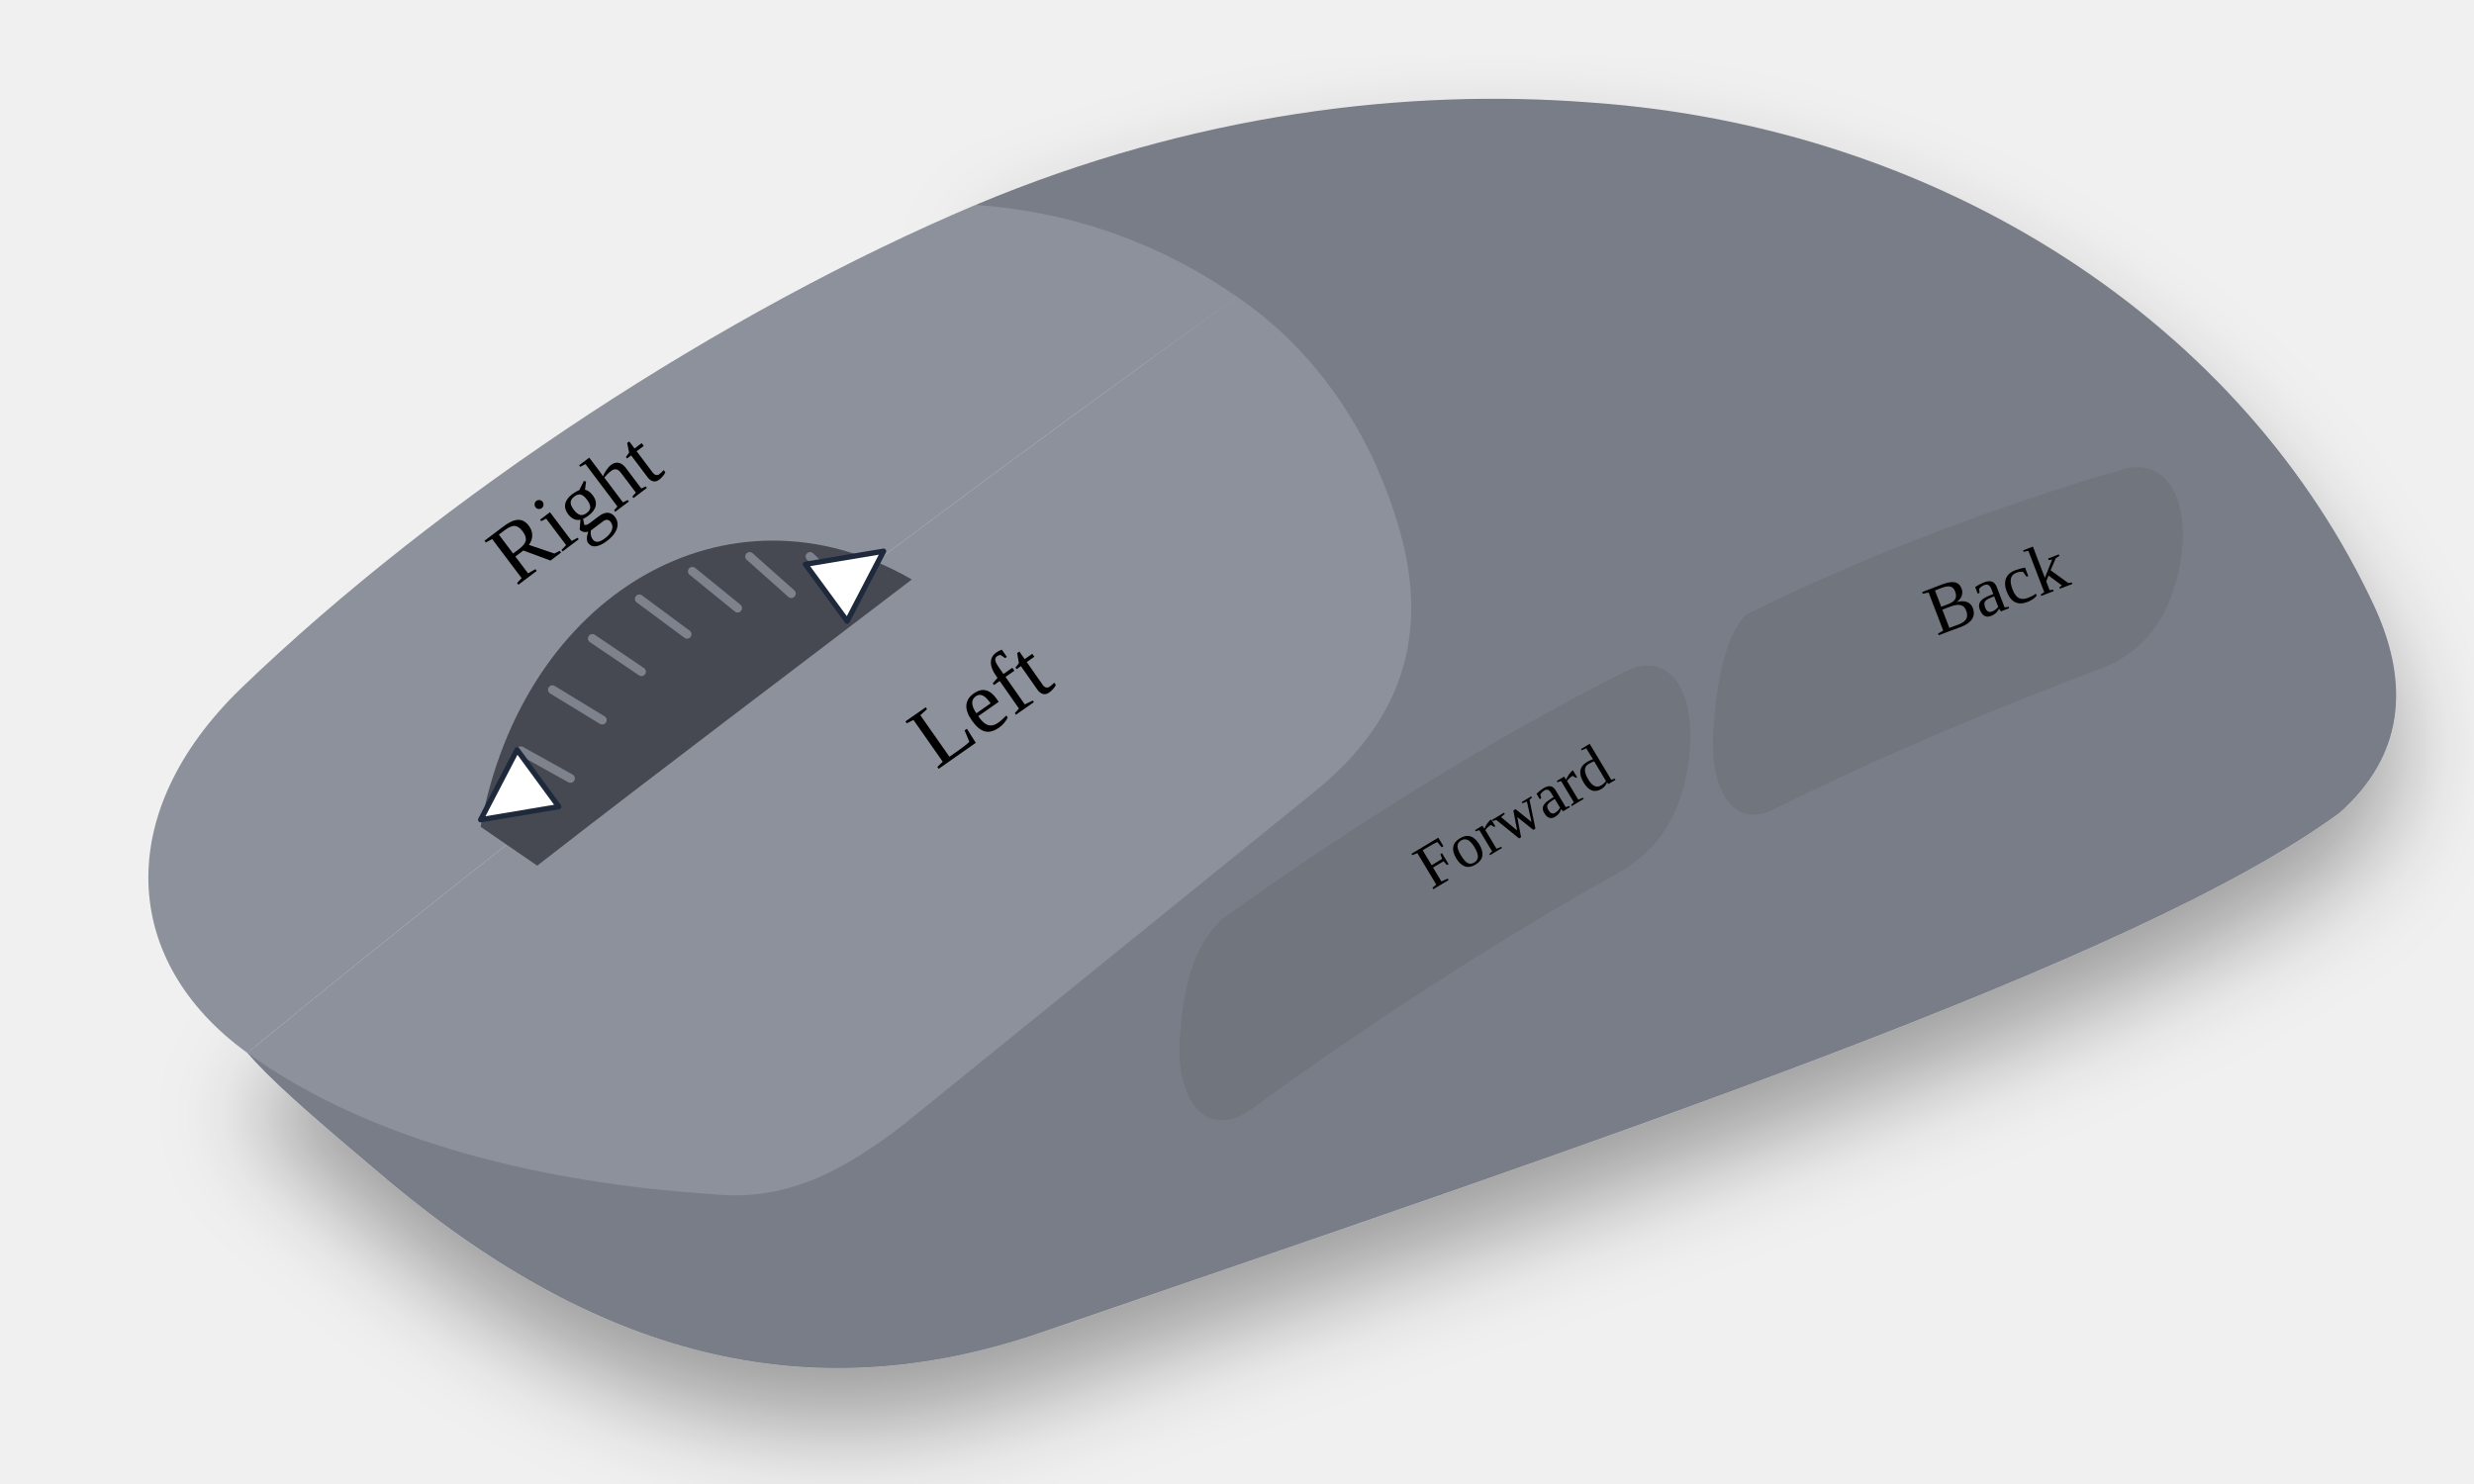
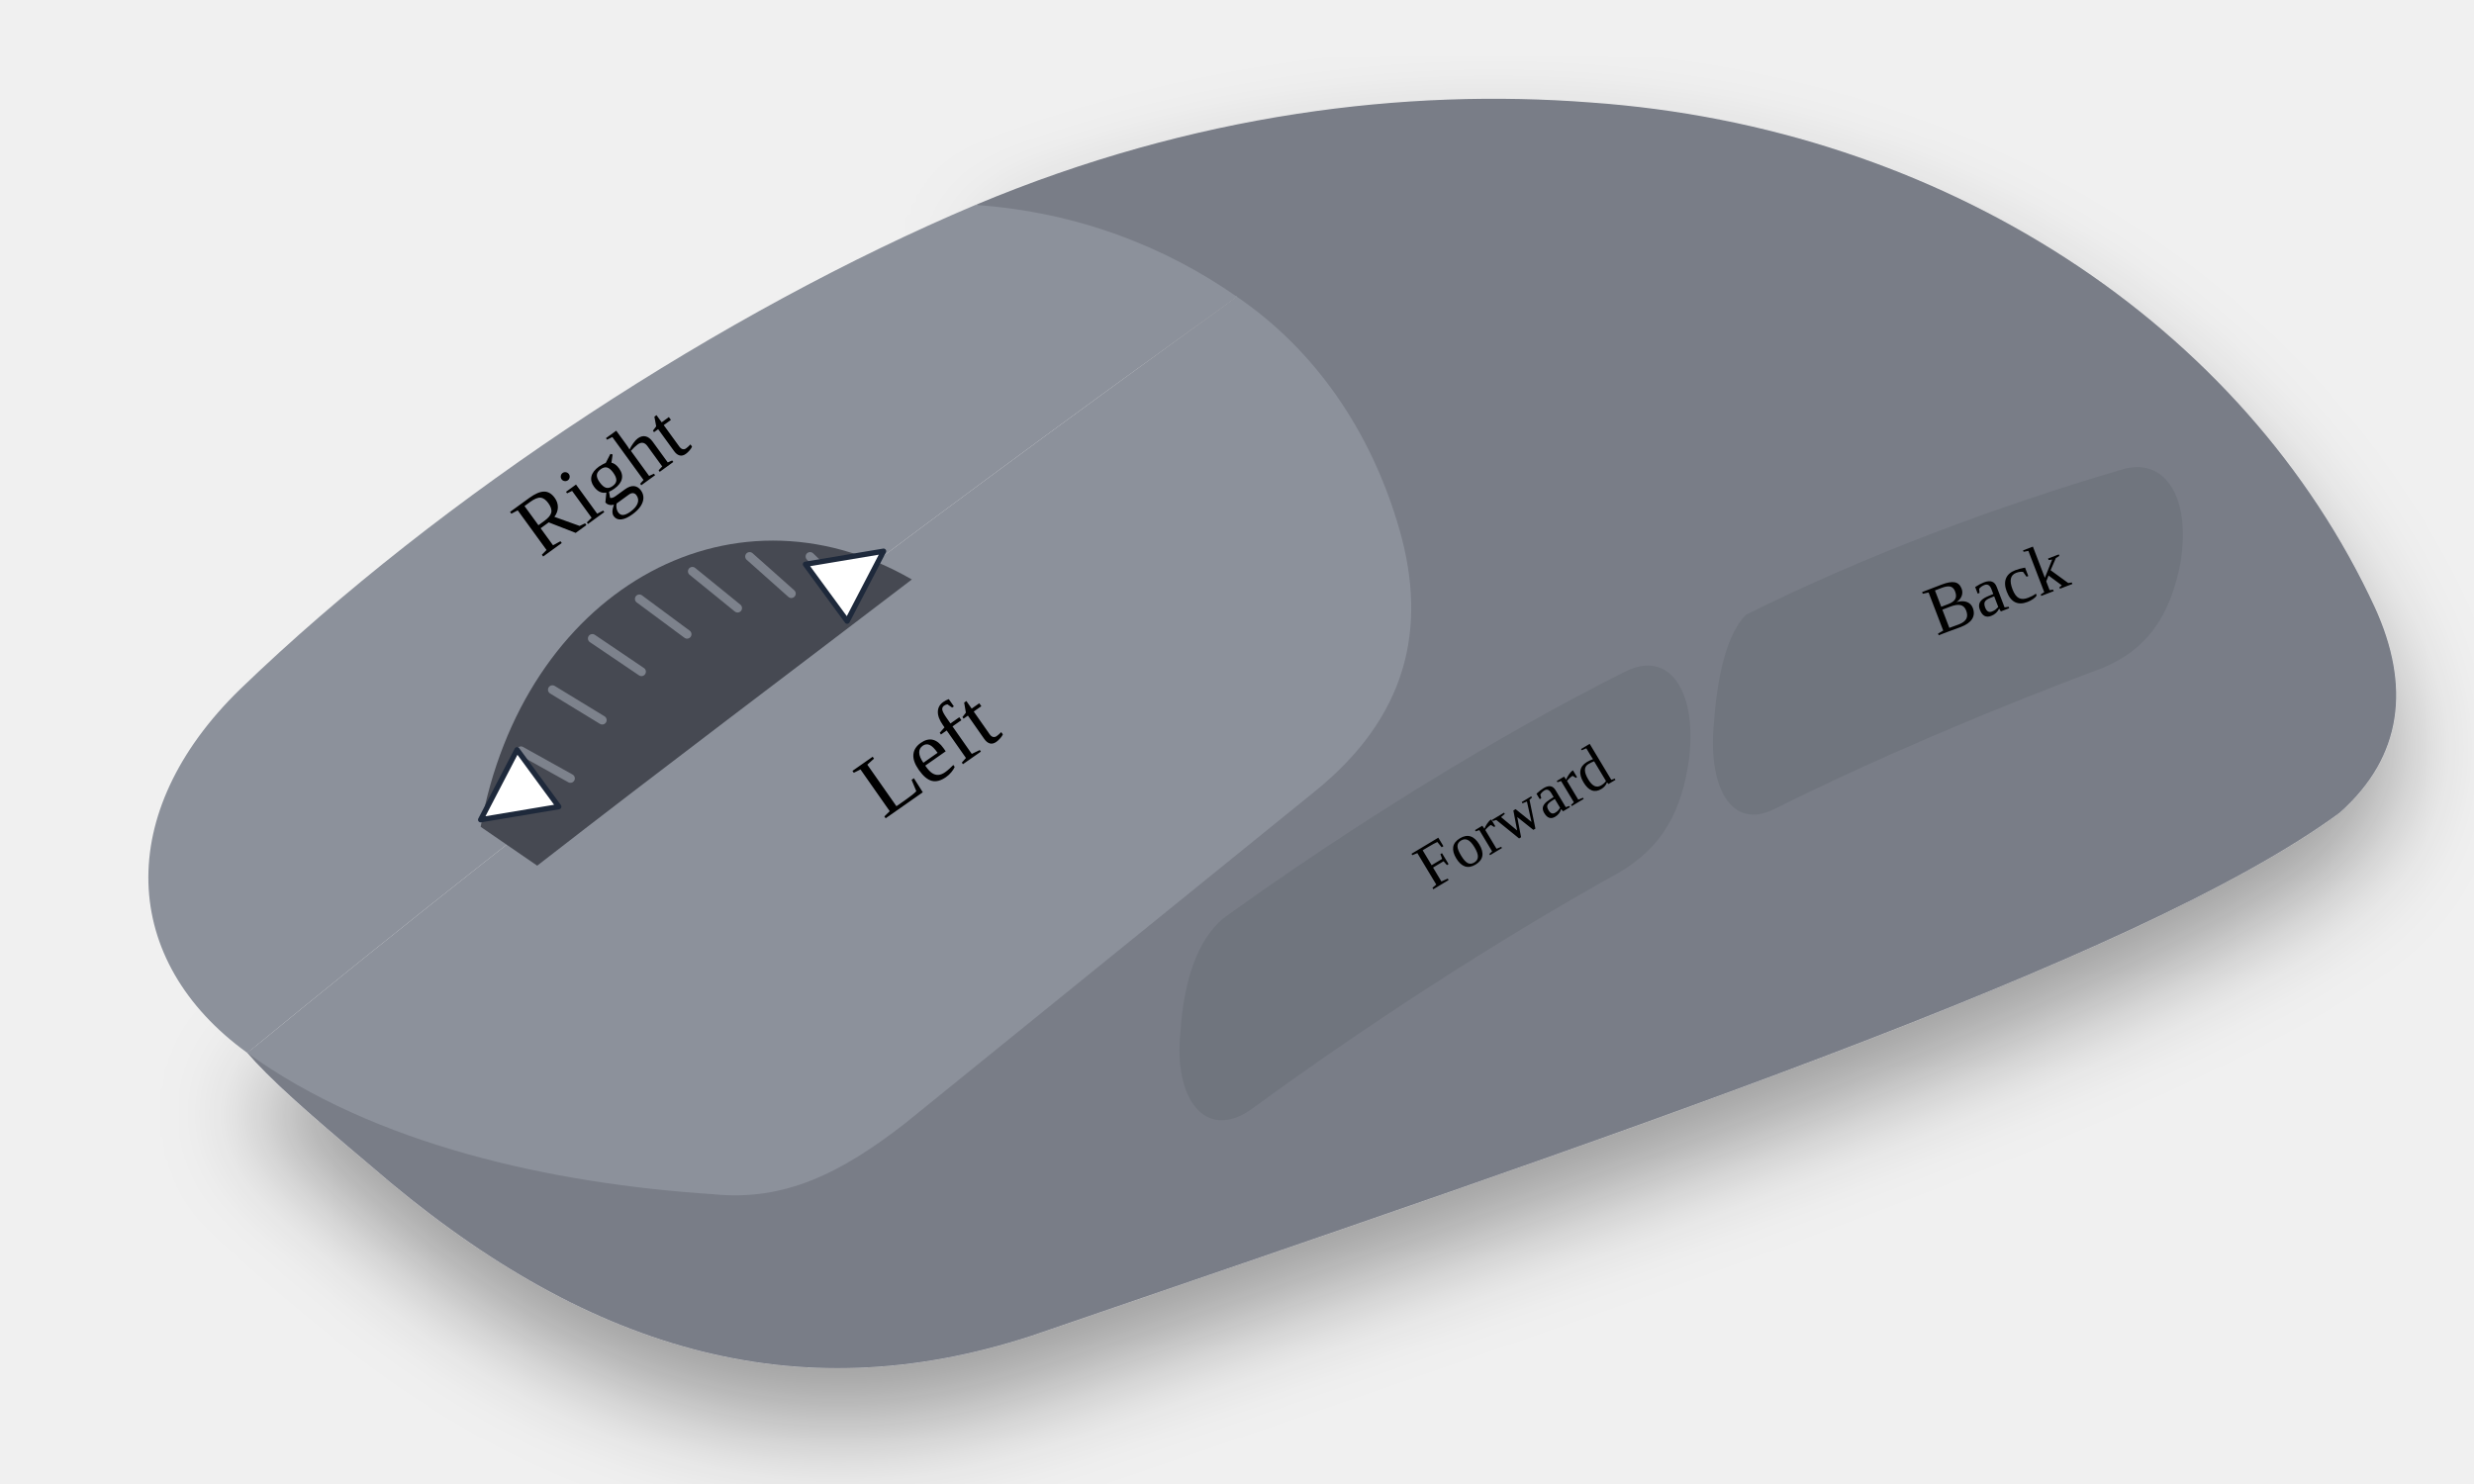
<svg xmlns="http://www.w3.org/2000/svg" class="mouse-svg" viewBox="150 240 700 420" role="img" aria-label="Interactive 5-Button Mouse Hardware Tester">
  <defs>
    <filter id="mouseDropShadow" x="-10%" y="-10%" width="125%" height="125%">
      <feDropShadow dx="0" dy="16" stdDeviation="14" flood-color="#000000" flood-opacity="0.35" />
    </filter>
  </defs>
  <g id="mouse-shell" class="mouse-shell-group" filter="url(#mouseDropShadow)">
    <path id="palm-shell" class="part-outline palm-part" fill="#797d87" d="M 426,298     C 488,272 548,265 600,269     C 700,276 785,332 822,412     C 832,434 830,454 812,470     C 755,512 605,562 442,618     C 375,640 315,622 255,570     C 236,554 226,545 220,538     L 500,324     Z" />
  </g>
  <g id="btn-rmb" class="interactive mouse-btn btn-rmb-group" role="button" aria-label="Right Mouse Button (Right)">
    <path class="part-outline btn-surface" fill="#8c919b" d="M 426,298     C 355,328 275,380 218,435     C 182,470 184,512 220,538     C 305,468 408,390 500,324     C 480,310 455,300 426,298 Z" />
-     <text class="mouse-btn-label" font-size="24" x="296" y="406" transform="rotate(-37, 296, 406)">Right</text>
+     <text class="mouse-btn-label" font-size="24" x="303" y="398" transform="rotate(-36, 303, 398)">Right</text>
  </g>
  <g id="btn-lmb" class="interactive mouse-btn btn-lmb-group" role="button" aria-label="Left Mouse Button (Left)">
    <path class="part-outline btn-surface" fill="#8c919b" d="M 220,538     C 256,564 306,575 352,578     C 372,580 388,572 406,558     L 522,464     C 548,443 554,418 546,390     C 538,362 522,339 500,324     C 408,390 305,468 220,538 Z" />
-     <text class="mouse-btn-label" font-size="25" x="415" y="458" transform="rotate(-35, 415, 458)">Left</text>
+     <text class="mouse-btn-label" font-size="25" x="400" y="472" transform="rotate(-35, 400, 472)">Left</text>
  </g>
  <g id="btn-wheel" class="interactive mouse-btn btn-wheel-group" role="button" aria-label="Scroll Wheel and Middle Button (Wheel)">
    <path class="part-outline wheel-surface" fill="#464952" d="M 286,474     C 298,408 356,374 408,404     C 374,430 338,457 302,485     Z" />
    <g class="wheel-treads" stroke="#7d828c" stroke-width="2.5" stroke-linecap="round">
      <line x1="297.4" y1="452.5" x2="311.4" y2="460.3" />
      <line x1="306.3" y1="435.2" x2="320.4" y2="443.8" />
      <line x1="317.6" y1="420.7" x2="331.5" y2="430.1" />
      <line x1="330.9" y1="409.5" x2="344.4" y2="419.5" />
      <line x1="345.9" y1="401.7" x2="358.7" y2="412.1" />
      <line x1="362.1" y1="397.5" x2="373.9" y2="408.0" />
      <line x1="379.2" y1="397.5" x2="389.7" y2="407.6" />
    </g>
    <polygon id="notch-up" class="wheel-notch notch-up" points="286,472 296.3,452.2 308.1,468.3" fill="#ffffff" stroke="#1e293b" stroke-width="1.5" stroke-linejoin="round" />
    <polygon id="notch-down" class="wheel-notch notch-down" points="400,396 389.7,415.8 377.9,399.7" fill="#ffffff" stroke="#1e293b" stroke-width="1.5" stroke-linejoin="round" />
  </g>
  <g id="btn-thumb2" class="interactive mouse-btn btn-thumb2-group" role="button" aria-label="Forward Button (Forward)">
    <path class="part-outline btn-surface" fill="#70757e" d="M 496,500     C 532,474 574,448 610,430     C 622,424 630,435 628,454     C 626,470 620,480 608,487     C 572,507 534,532 504,554     C 491,563 482,551 484,532     C 485,517 489,506 496,500 Z" />
    <text class="mouse-btn-label thumb-label" font-size="18" x="555" y="492" transform="rotate(-31, 555, 492)">Forward</text>
  </g>
  <g id="btn-thumb1" class="interactive mouse-btn btn-thumb1-group" role="button" aria-label="Back Button (Back)">
    <path class="part-outline btn-surface" fill="#70757e" d="M 644,414     C 678,397 716,383 750,373     C 762,369 770,380 767,399     C 764,415 757,424 745,429     C 713,441 680,455 652,469     C 640,475 633,463 635,444     C 636,430 639,419 644,414 Z" />
    <text class="mouse-btn-label thumb-label" font-size="20" x="698" y="420" transform="rotate(-21, 698, 420)">Back</text>
  </g>
</svg>
